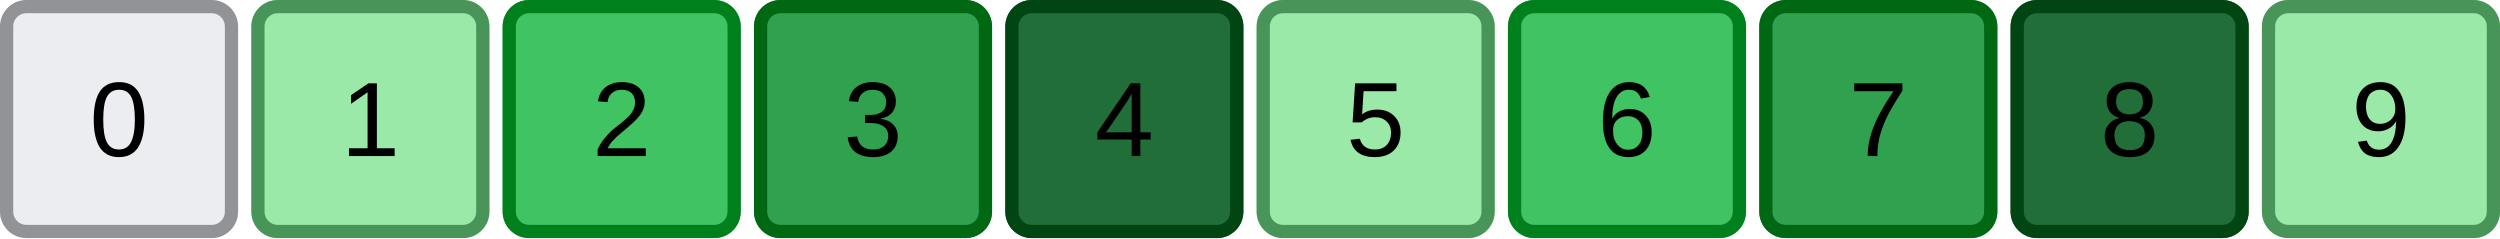
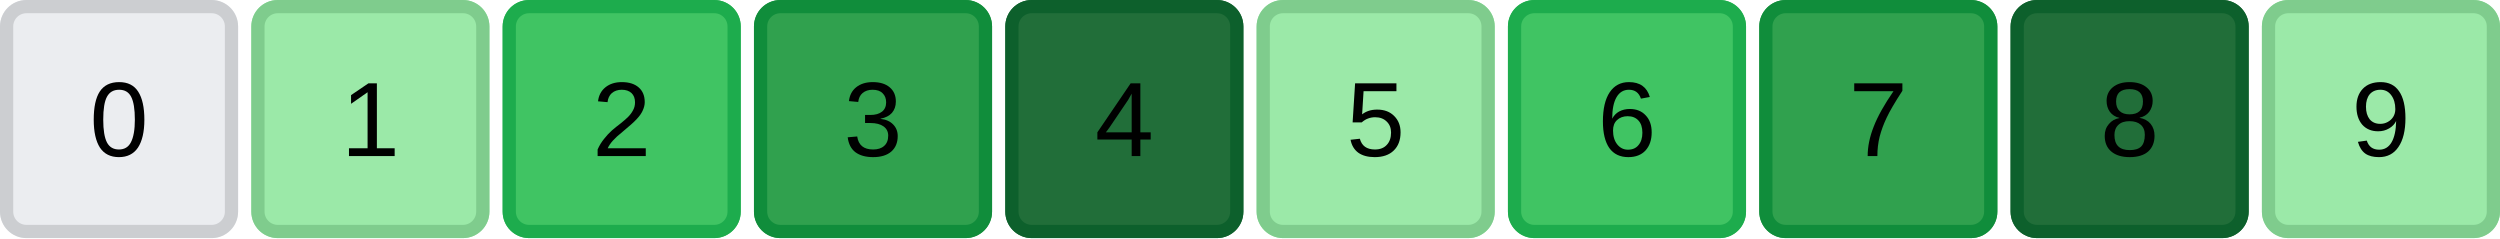
<svg xmlns="http://www.w3.org/2000/svg" width="189" height="18">
  <rect x="0" y="0" width="18" height="18" rx="2" fill="#ebedf0" />
-   <rect x="0.5" y="0.5" width="17" height="17" rx="1.5" fill="none" stroke="#919396" stroke-width="1" />
+   <rect x="0.5" y="0.5" width="17" height="17" rx="1.5" fill="none" stroke="#ccced1" stroke-width="1" />
  <text x="9" y="11.8" text-anchor="middle" font-family="Arial, sans-serif" font-size="8" fill="#000000">0</text>
  <rect x="19" y="0" width="18" height="18" rx="2" fill="#9be9a8" />
-   <rect x="19.5" y="0.5" width="17" height="17" rx="1.5" fill="none" stroke="#499559" stroke-width="1" />
+   <rect x="19.5" y="0.5" width="17" height="17" rx="1.5" fill="none" stroke="#7fcc8d" stroke-width="1" />
  <text x="28" y="11.8" text-anchor="middle" font-family="Arial, sans-serif" font-size="8" fill="#000000">1</text>
  <rect x="38" y="0" width="18" height="18" rx="2" fill="#40c463" />
-   <rect x="38.5" y="0.5" width="17" height="17" rx="1.5" fill="none" stroke="#007f1d" stroke-width="1" />
+   <rect x="38.5" y="0.5" width="17" height="17" rx="1.5" fill="none" stroke="#1dac4d" stroke-width="1" />
  <text x="47" y="11.8" text-anchor="middle" font-family="Arial, sans-serif" font-size="8" fill="#000000">2</text>
  <rect x="57" y="0" width="18" height="18" rx="2" fill="#30a14e" />
-   <rect x="57.5" y="0.5" width="17" height="17" rx="1.5" fill="none" stroke="#006713" stroke-width="1" />
+   <rect x="57.5" y="0.5" width="17" height="17" rx="1.5" fill="none" stroke="#108d3b" stroke-width="1" />
  <text x="66" y="11.8" text-anchor="middle" font-family="Arial, sans-serif" font-size="8" fill="#000000">3</text>
  <rect x="76" y="0" width="18" height="18" rx="2" fill="#216e39" />
-   <rect x="76.5" y="0.5" width="17" height="17" rx="1.5" fill="none" stroke="#004512" stroke-width="1" />
+   <rect x="76.5" y="0.5" width="17" height="17" rx="1.5" fill="none" stroke="#0d602c" stroke-width="1" />
  <text x="85" y="11.8" text-anchor="middle" font-family="Arial, sans-serif" font-size="8" fill="#000000">4</text>
  <rect x="95" y="0" width="18" height="18" rx="2" fill="#9be9a8" />
-   <rect x="95.5" y="0.5" width="17" height="17" rx="1.5" fill="none" stroke="#499559" stroke-width="1" />
+   <rect x="95.5" y="0.5" width="17" height="17" rx="1.5" fill="none" stroke="#7fcc8d" stroke-width="1" />
  <text x="104" y="11.8" text-anchor="middle" font-family="Arial, sans-serif" font-size="8" fill="#000000">5</text>
  <rect x="114" y="0" width="18" height="18" rx="2" fill="#40c463" />
-   <rect x="114.5" y="0.5" width="17" height="17" rx="1.5" fill="none" stroke="#007f1d" stroke-width="1" />
+   <rect x="114.5" y="0.5" width="17" height="17" rx="1.5" fill="none" stroke="#1dac4d" stroke-width="1" />
  <text x="123" y="11.8" text-anchor="middle" font-family="Arial, sans-serif" font-size="8" fill="#000000">6</text>
  <rect x="133" y="0" width="18" height="18" rx="2" fill="#30a14e" />
-   <rect x="133.5" y="0.5" width="17" height="17" rx="1.5" fill="none" stroke="#006713" stroke-width="1" />
+   <rect x="133.5" y="0.5" width="17" height="17" rx="1.5" fill="none" stroke="#108d3b" stroke-width="1" />
  <text x="142" y="11.8" text-anchor="middle" font-family="Arial, sans-serif" font-size="8" fill="#000000">7</text>
  <rect x="152" y="0" width="18" height="18" rx="2" fill="#216e39" />
-   <rect x="152.5" y="0.5" width="17" height="17" rx="1.5" fill="none" stroke="#004512" stroke-width="1" />
+   <rect x="152.5" y="0.5" width="17" height="17" rx="1.5" fill="none" stroke="#0d602c" stroke-width="1" />
  <text x="161" y="11.8" text-anchor="middle" font-family="Arial, sans-serif" font-size="8" fill="#000000">8</text>
  <rect x="171" y="0" width="18" height="18" rx="2" fill="#9be9a8" />
-   <rect x="171.5" y="0.5" width="17" height="17" rx="1.5" fill="none" stroke="#499559" stroke-width="1" />
+   <rect x="171.5" y="0.5" width="17" height="17" rx="1.5" fill="none" stroke="#7fcc8d" stroke-width="1" />
  <text x="180" y="11.8" text-anchor="middle" font-family="Arial, sans-serif" font-size="8" fill="#000000">9</text>
</svg>
